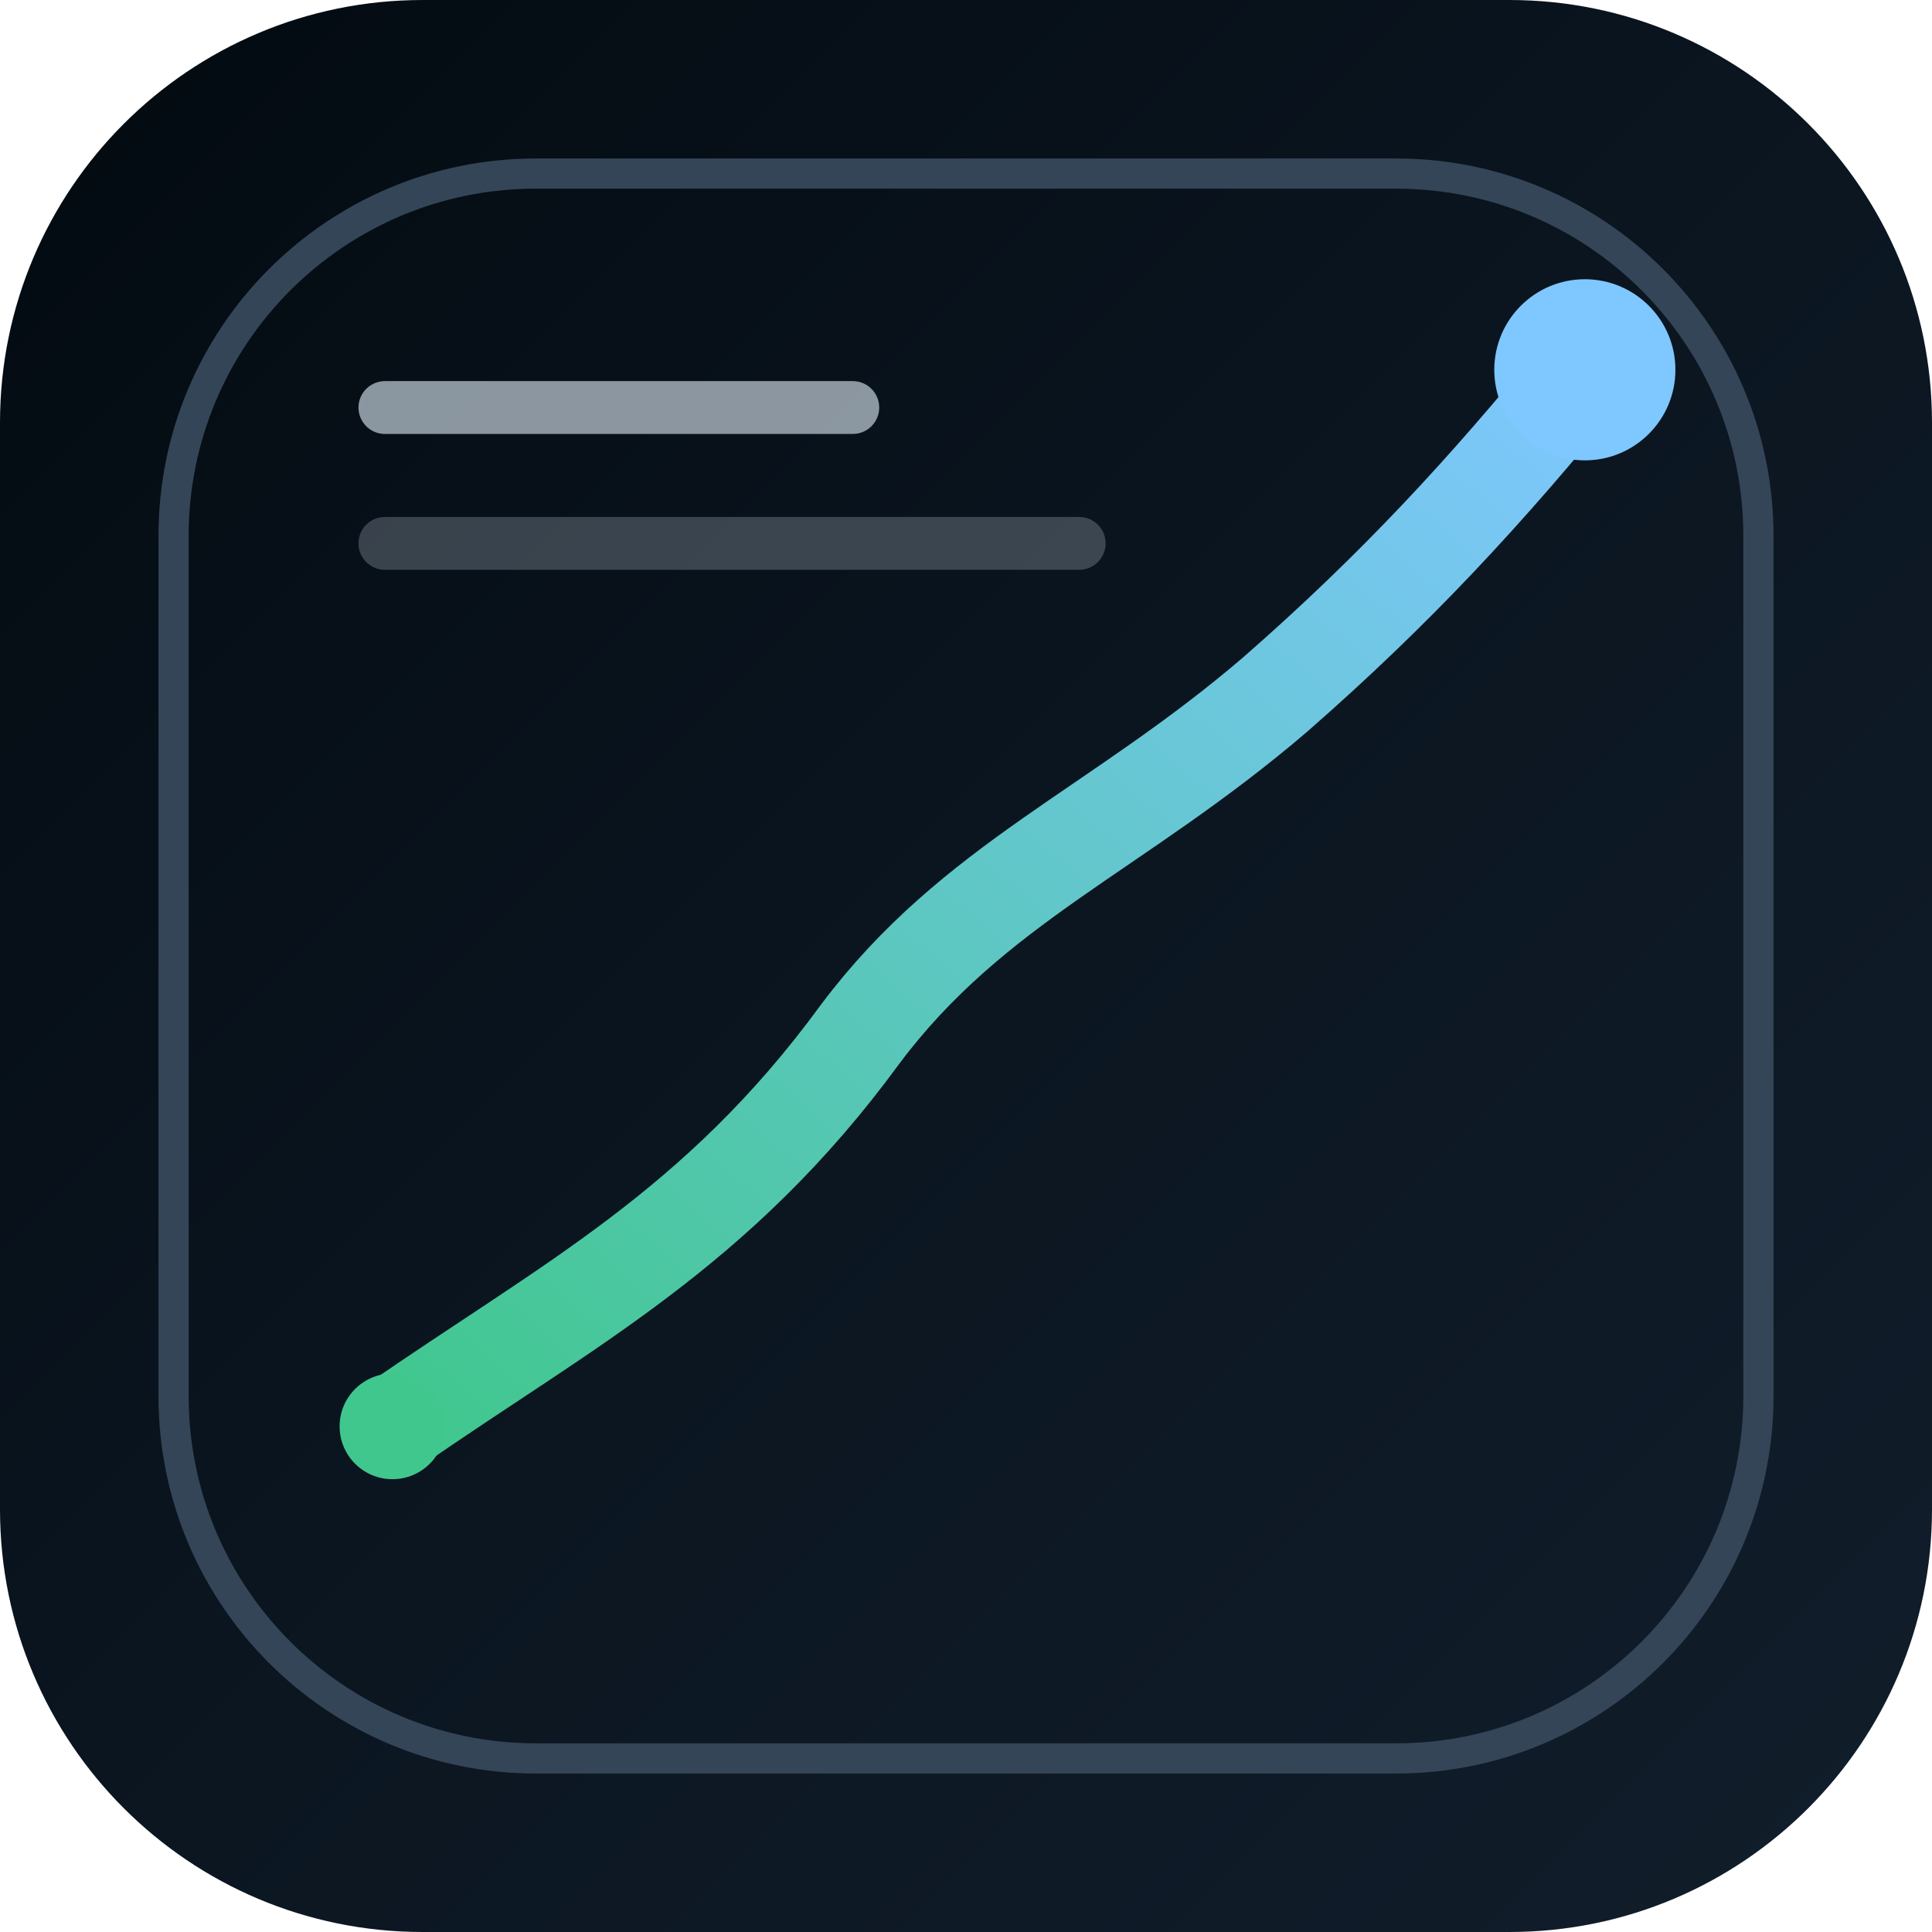
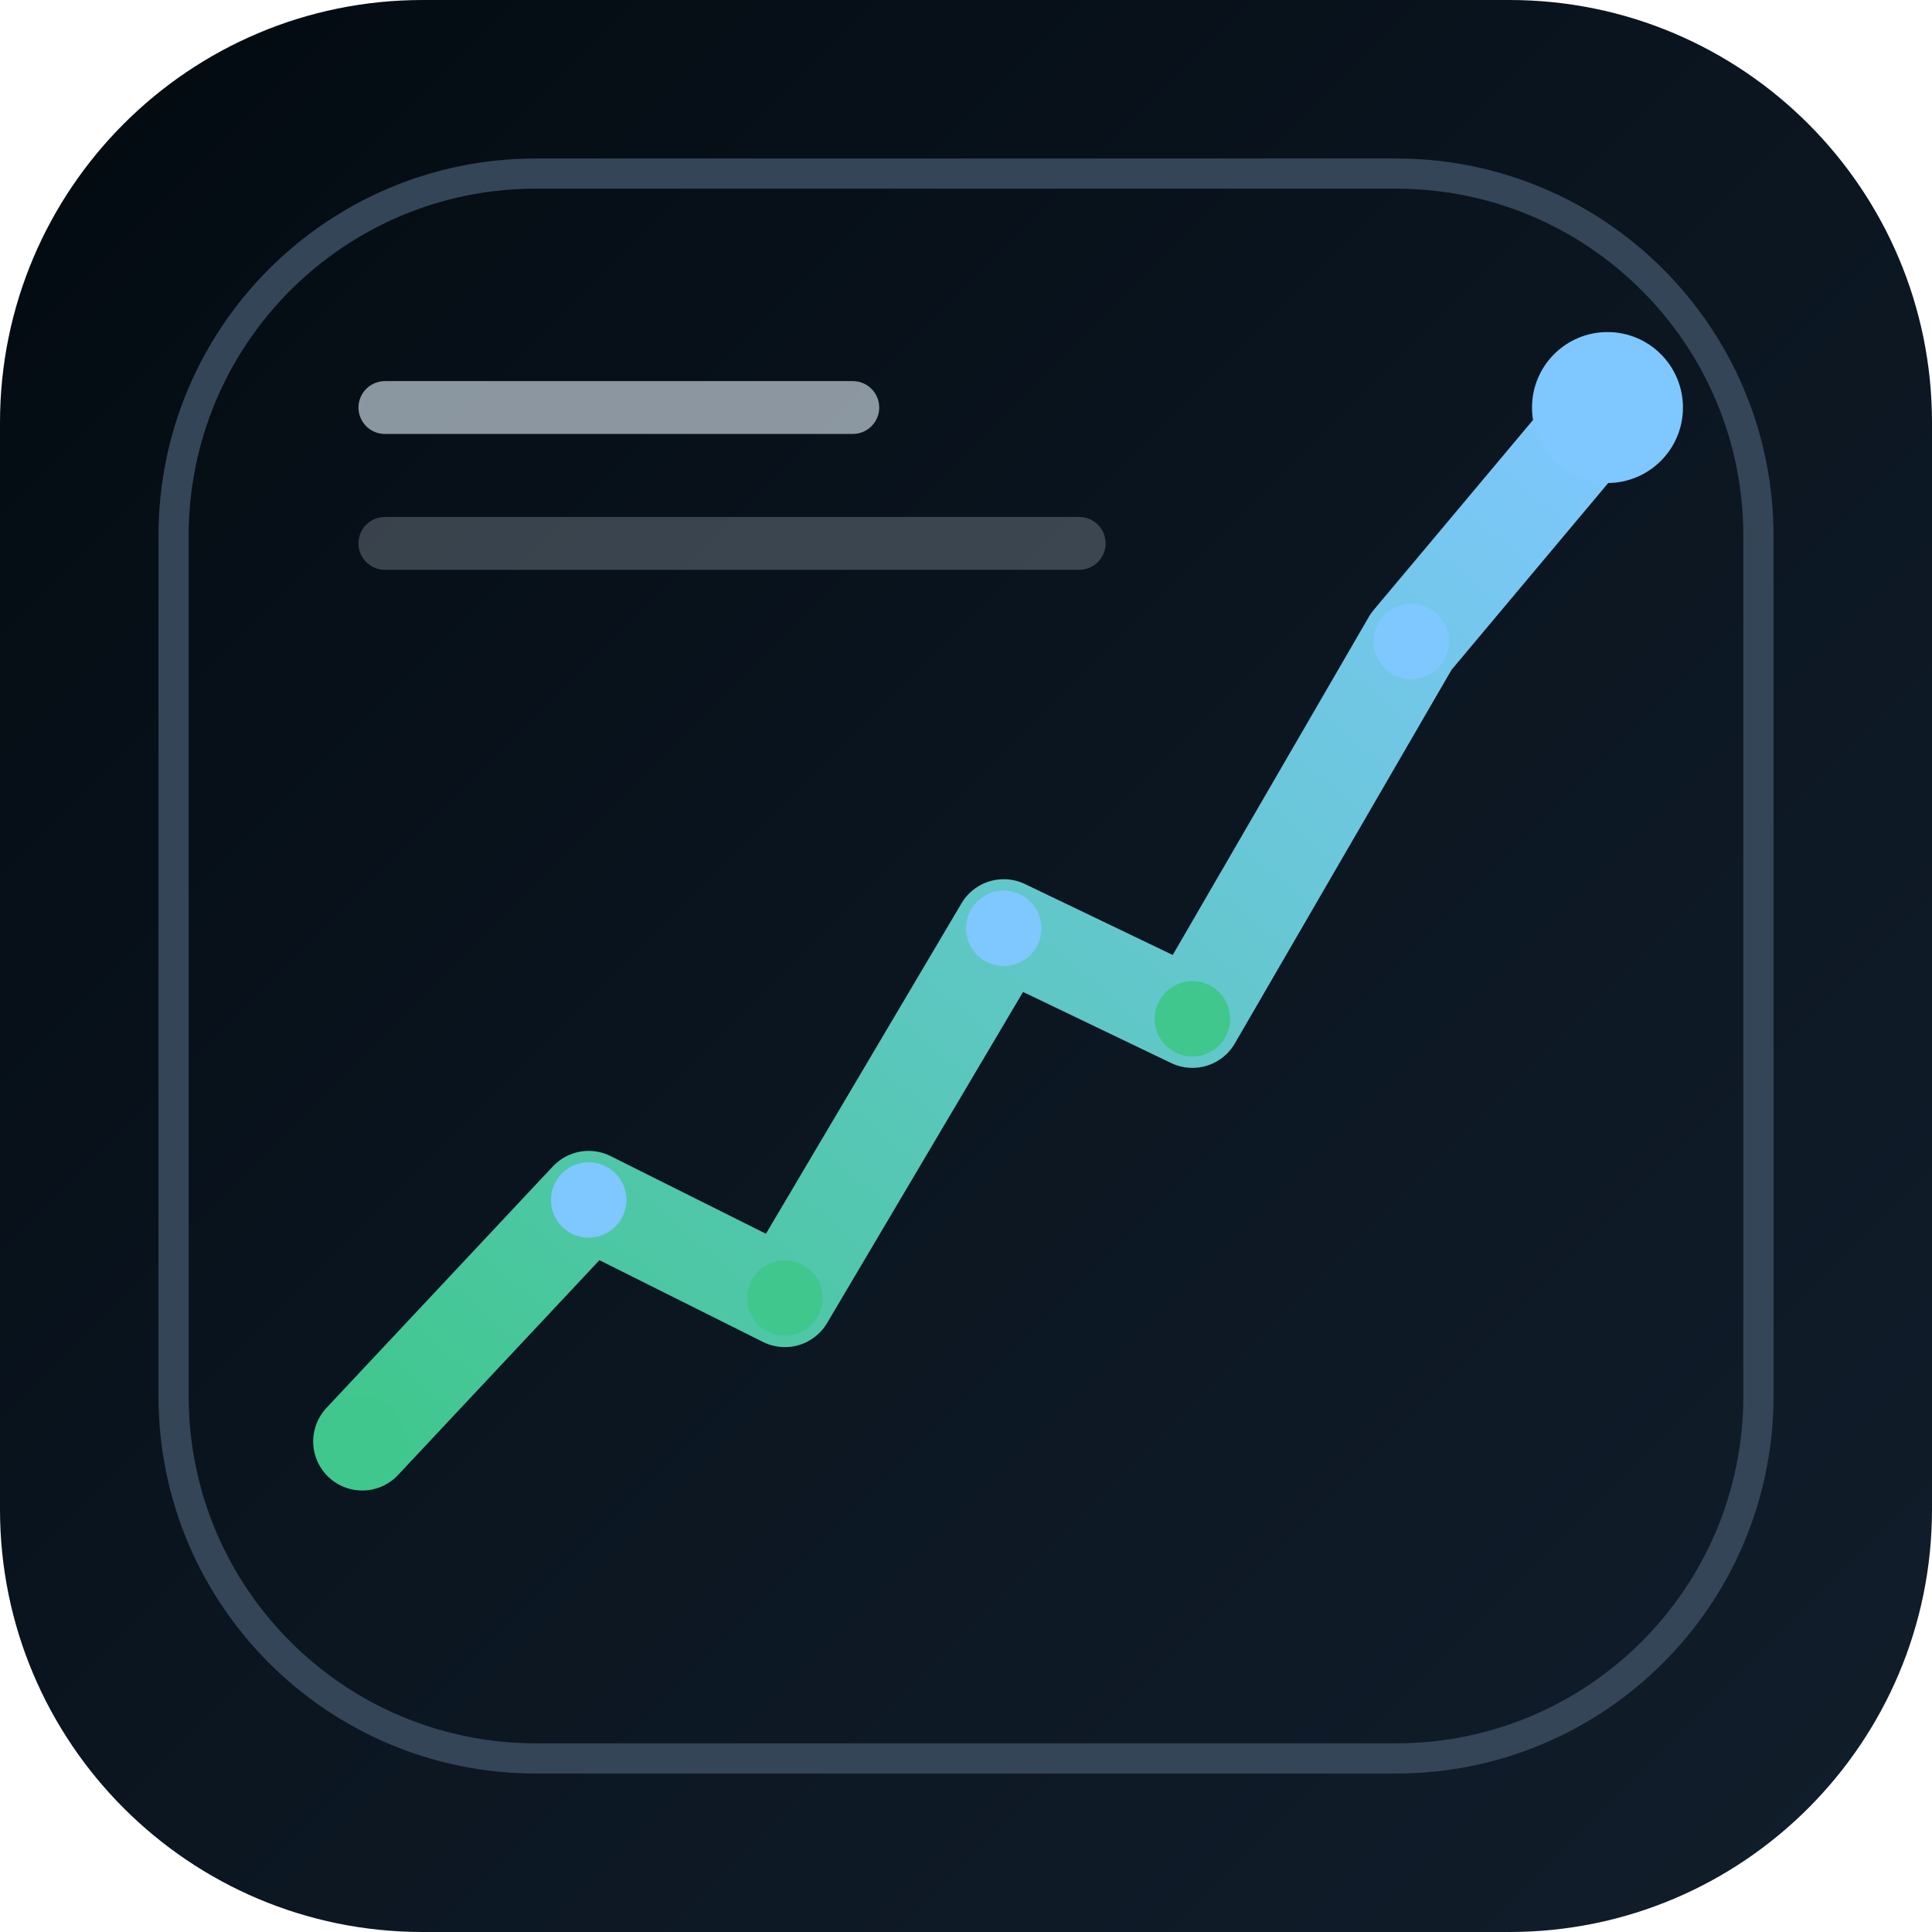
<svg xmlns="http://www.w3.org/2000/svg" viewBox="0 0 512 512">
  <defs>
    <linearGradient id="bg" x1="0" y1="0" x2="1" y2="1">
      <stop offset="0%" stop-color="#030a10" />
      <stop offset="52%" stop-color="#0b1621" />
      <stop offset="100%" stop-color="#111e2b" />
    </linearGradient>
    <linearGradient id="line" x1="0" y1="1" x2="1" y2="0">
      <stop offset="0%" stop-color="#40c78d" />
      <stop offset="100%" stop-color="#7fc7ff" />
    </linearGradient>
  </defs>
  <rect width="512" height="512" rx="112" fill="url(#bg)" />
  <rect x="46" y="46" width="420" height="420" rx="96" fill="none" stroke="#344558" stroke-width="8" />
-   <path d="M104 378 C150 346 190 326 228 274 C258 234 296 220 338 184 C370 156 394 130 420 98" fill="none" stroke="url(#line)" stroke-width="26" stroke-linecap="round" stroke-linejoin="round" />
-   <circle cx="420" cy="98" r="24" fill="#7fc7ff" />
-   <circle cx="104" cy="378" r="14" fill="#40c78d" />
+   <path d="M96 382 L156 318 L208 344 L266 246 L316 270 L374 170 L426 108" fill="none" stroke="url(#line)" stroke-width="26" stroke-linecap="round" stroke-linejoin="round" />
+   <circle cx="96" cy="382" r="12" fill="#40c78d" />
+   <circle cx="156" cy="318" r="10" fill="#7fc7ff" />
+   <circle cx="208" cy="344" r="10" fill="#40c78d" />
+   <circle cx="266" cy="246" r="10" fill="#7fc7ff" />
+   <circle cx="316" cy="270" r="10" fill="#40c78d" />
+   <circle cx="374" cy="170" r="10" fill="#7fc7ff" />
+   <circle cx="426" cy="108" r="20" fill="#7fc7ff" />
  <path d="M102 108 H226" stroke="#dbe8f3" stroke-opacity=".62" stroke-width="14" stroke-linecap="round" />
  <path d="M102 144 H286" stroke="#dbe8f3" stroke-opacity=".24" stroke-width="14" stroke-linecap="round" />
</svg>
